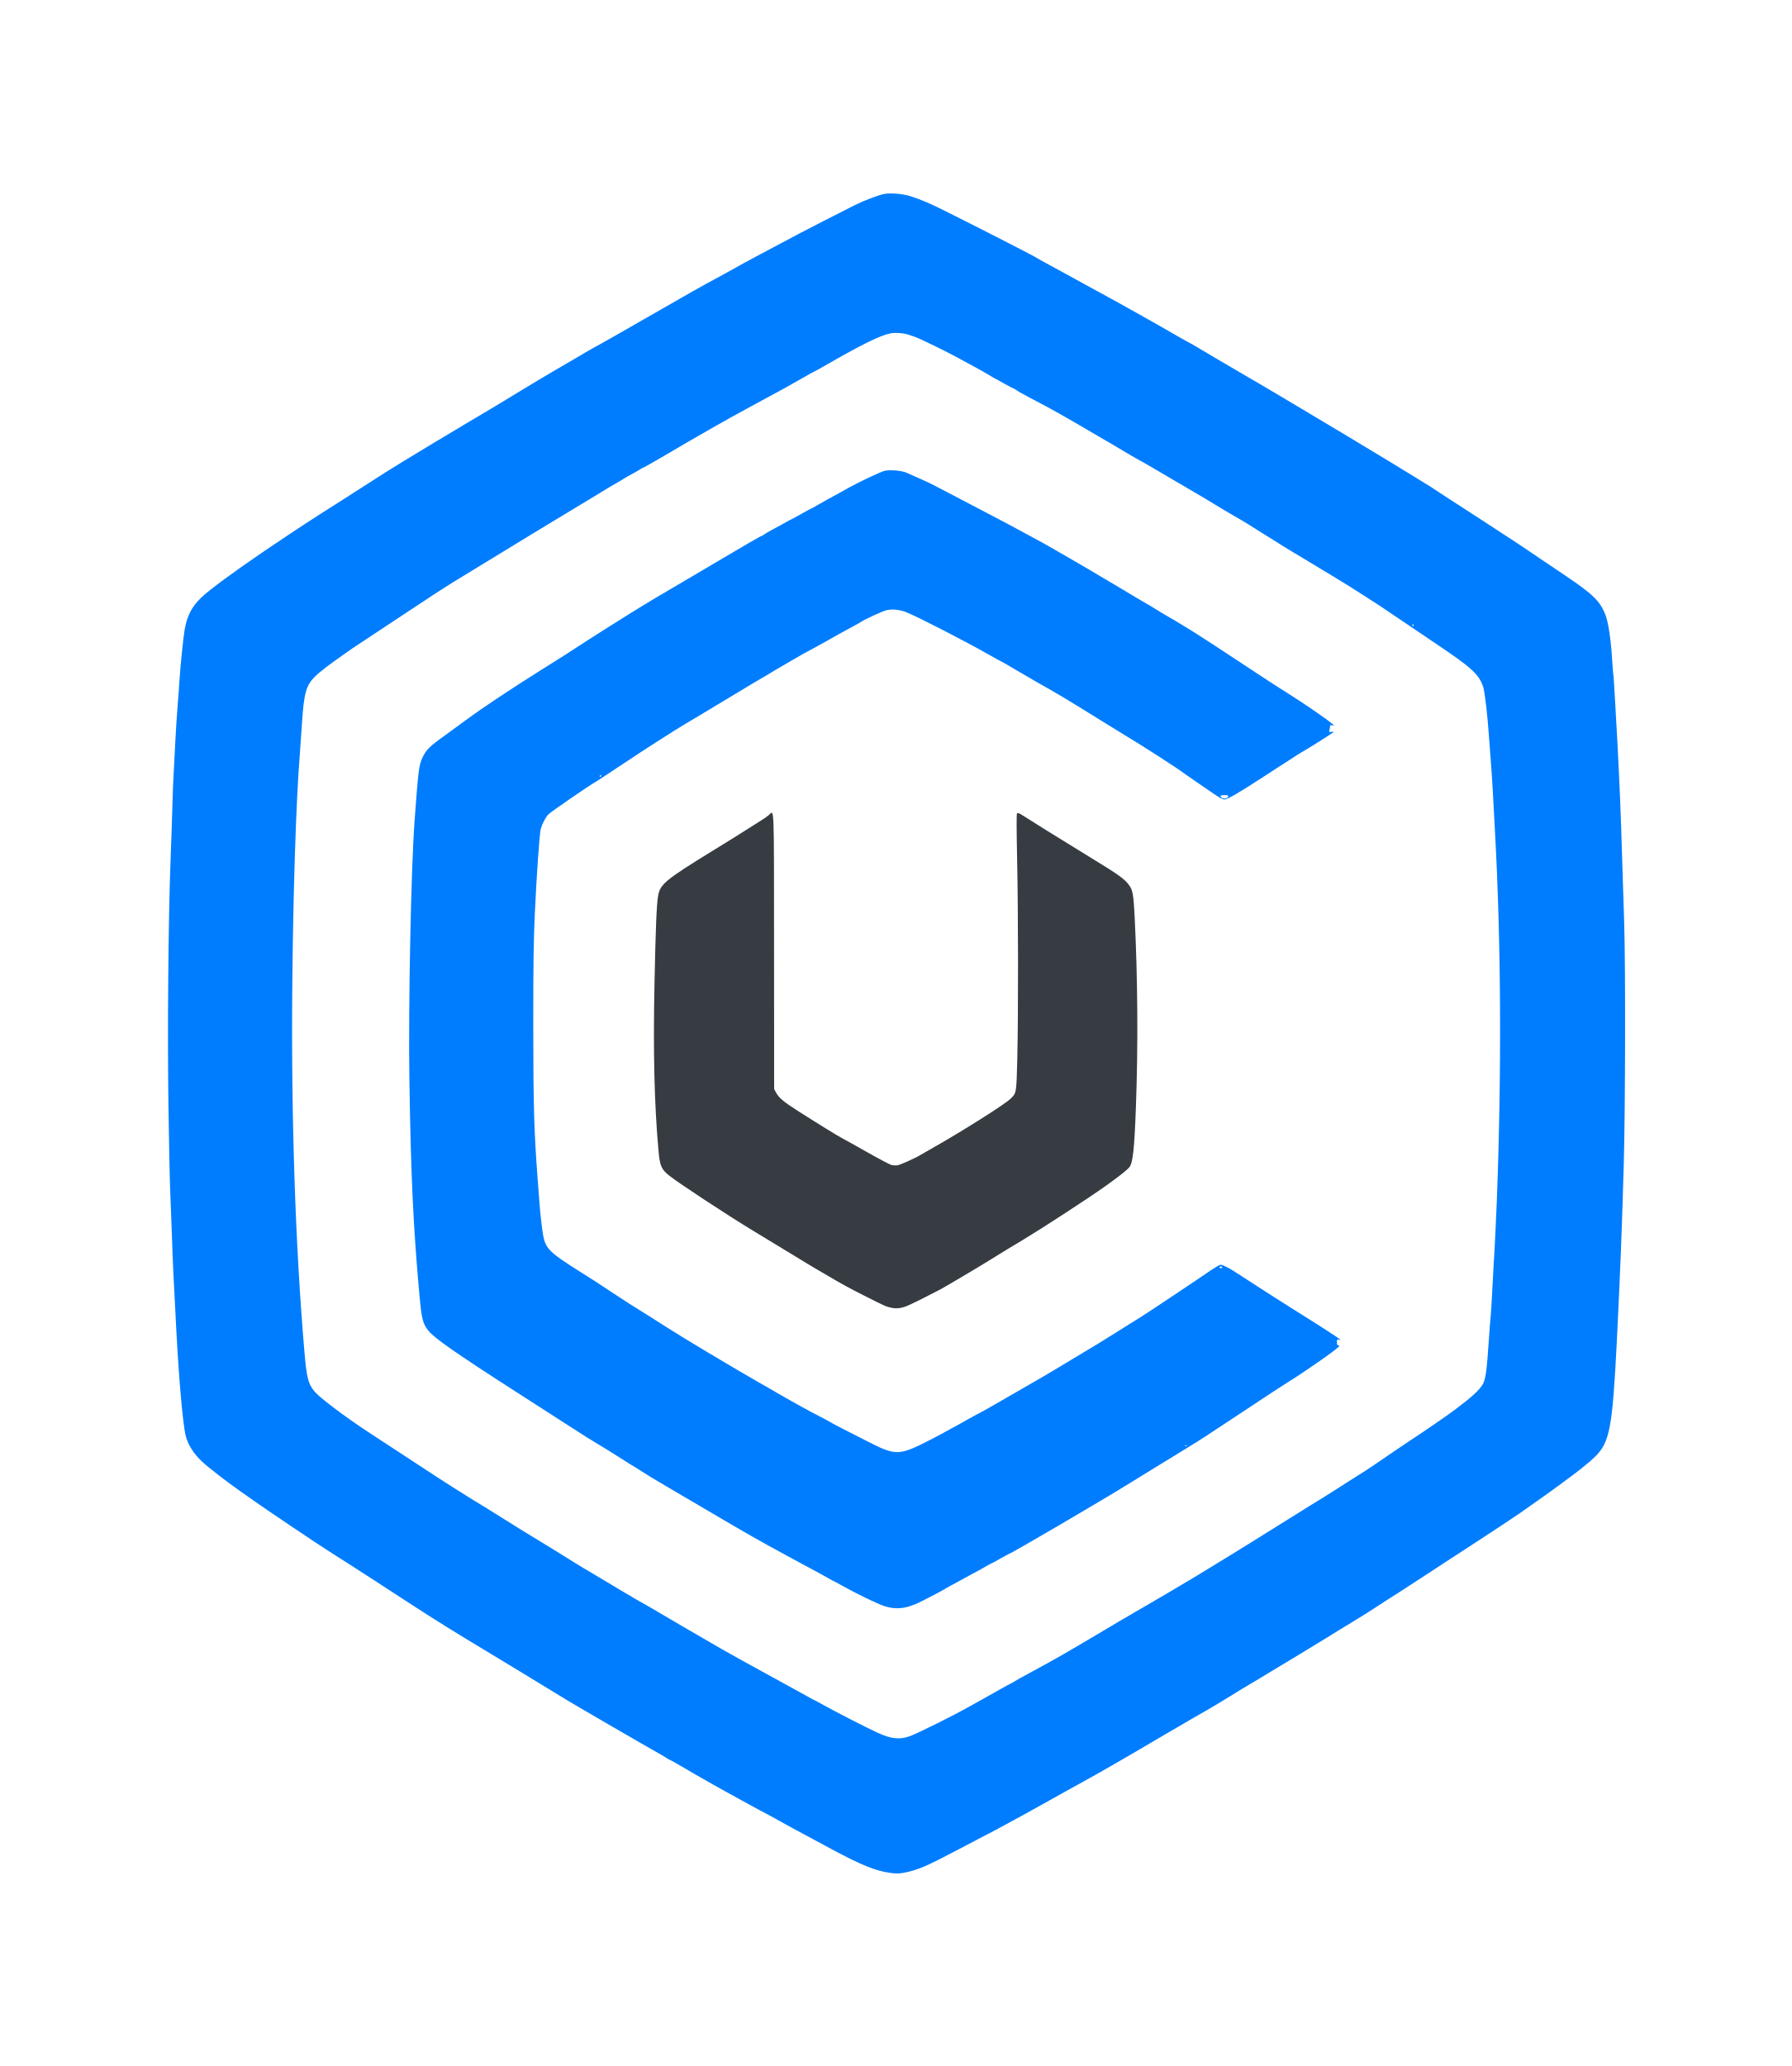
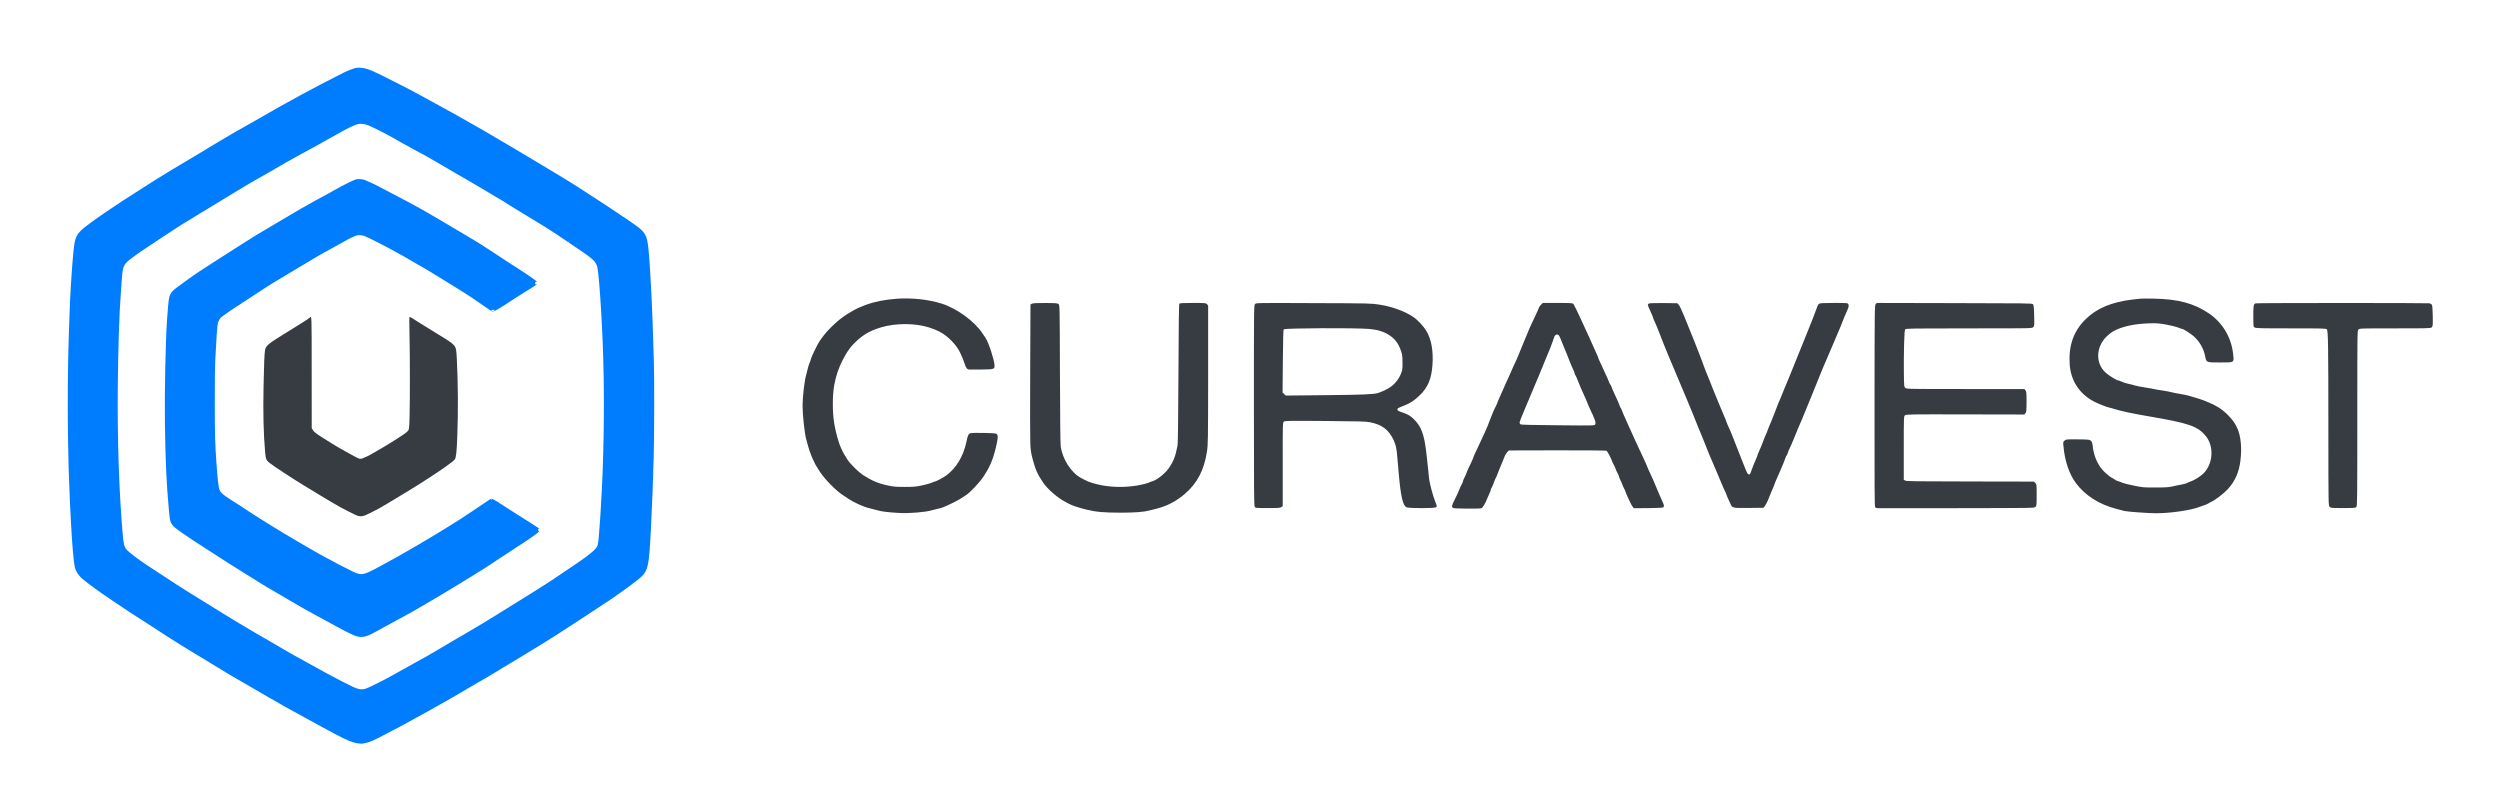
- <svg xmlns="http://www.w3.org/2000/svg" viewBox="0 0 1067.061 1230.040" width="1067.061" height="1230.040">
-   <g transform="translate(16.838,98.327) scale(0.521648)">
+ <svg xmlns="http://www.w3.org/2000/svg" viewBox="0 0 3699.127 1200.000" width="3699.127" height="1200.000">
+   <g transform="translate(17.058,83.307) scale(0.521648)">
    <g id="icon">
      <g transform="translate(0,1968) scale(0.1,-0.1)">
        <path d="M9765 19350 c-69 -15 -233 -78 -333 -128 -156 -78 -582 -297 -642 -329 -30 -17 -109 -58 -175 -93 -66 -35 -183 -97 -260 -138 -77 -42 -165 -89 -195 -105 -30 -16 -84 -46 -120 -67 -36 -20 -99 -55 -140 -77 -200 -107 -351 -192 -900 -508 -217 -125 -433 -248 -480 -273 -47 -25 -119 -66 -160 -90 -100 -59 -104 -62 -340 -199 -113 -66 -293 -173 -400 -239 -107 -66 -238 -145 -290 -176 -430 -253 -1115 -666 -1250 -753 -19 -12 -75 -49 -125 -80 -49 -32 -128 -82 -175 -112 -47 -30 -129 -83 -182 -117 -357 -225 -529 -338 -898 -587 -348 -236 -635 -447 -727 -536 -107 -105 -158 -203 -187 -358 -16 -91 -49 -414 -61 -600 -3 -55 -12 -179 -20 -275 -8 -96 -19 -269 -25 -385 -6 -115 -14 -280 -19 -365 -6 -85 -13 -265 -16 -400 -3 -135 -13 -414 -21 -620 -25 -662 -36 -1934 -24 -2785 6 -423 15 -862 20 -975 5 -113 14 -347 20 -520 9 -282 17 -462 50 -1075 30 -570 74 -1064 106 -1202 23 -101 91 -209 187 -299 77 -72 295 -240 452 -349 39 -27 99 -69 135 -95 116 -83 696 -474 830 -559 47 -30 115 -74 153 -98 37 -24 100 -64 140 -89 131 -84 171 -110 277 -179 149 -96 246 -159 400 -260 198 -128 188 -122 410 -261 113 -70 304 -187 425 -259 121 -73 303 -183 405 -245 102 -62 245 -149 318 -194 73 -45 183 -112 245 -149 104 -63 887 -517 1030 -597 35 -19 74 -43 87 -52 14 -10 28 -18 32 -18 4 0 58 -30 120 -66 62 -37 142 -84 178 -104 36 -20 112 -64 170 -97 122 -70 620 -343 625 -343 2 0 50 -26 107 -58 57 -32 141 -79 188 -104 47 -25 112 -61 145 -78 33 -18 92 -50 130 -70 39 -21 120 -64 180 -97 347 -186 509 -252 677 -274 80 -10 104 -9 171 5 149 31 245 72 612 266 55 29 156 82 225 118 69 35 154 80 190 99 227 122 460 250 625 343 105 59 246 138 315 175 126 69 329 183 495 280 50 29 143 83 208 121 65 38 133 78 151 89 18 11 111 65 205 120 95 55 184 107 199 116 15 9 44 26 65 38 74 42 108 61 140 80 99 57 174 102 277 166 63 40 158 97 210 128 52 30 167 99 255 153 88 53 239 145 335 202 96 58 238 144 315 192 77 48 205 127 285 175 80 48 197 121 260 163 106 69 166 108 260 167 72 46 221 143 415 270 110 73 249 163 308 201 127 81 587 384 667 440 101 70 311 219 359 254 26 19 82 60 123 90 177 128 307 232 374 298 169 166 199 328 249 1312 41 832 58 1263 80 2040 17 627 20 2213 5 2720 -32 1060 -42 1346 -60 1720 -11 228 -22 447 -25 485 -3 39 -12 198 -20 355 -9 157 -17 292 -20 300 -2 8 -9 94 -15 190 -13 212 -43 408 -75 489 -60 154 -143 235 -460 448 -126 85 -301 202 -387 261 -86 59 -212 143 -280 186 -68 44 -199 129 -293 191 -93 61 -204 133 -245 159 -71 45 -162 104 -289 188 -31 21 -72 47 -91 58 -19 12 -78 47 -130 80 -52 32 -122 75 -155 95 -33 20 -90 55 -128 78 -96 60 -825 497 -1117 670 -74 44 -183 109 -243 144 -59 35 -187 111 -285 167 -194 113 -479 281 -556 327 -27 17 -78 46 -115 65 -36 20 -110 61 -164 93 -117 68 -123 71 -407 231 -124 70 -307 171 -408 226 -101 54 -272 148 -380 208 -108 59 -231 126 -272 148 -41 22 -79 44 -85 48 -24 18 -541 283 -1002 514 -230 115 -296 143 -443 192 -83 27 -235 40 -305 24z m290 -1607 c22 -8 51 -18 65 -22 53 -17 360 -167 495 -241 28 -15 106 -58 175 -95 69 -37 154 -85 189 -107 34 -21 64 -38 66 -38 2 0 47 -25 100 -55 54 -30 101 -55 105 -55 4 0 18 -8 31 -18 13 -11 83 -49 154 -87 246 -128 364 -194 795 -447 80 -47 162 -95 183 -107 21 -12 82 -48 135 -80 53 -32 126 -74 162 -93 36 -19 128 -72 205 -118 77 -45 156 -92 175 -103 19 -11 47 -27 62 -36 14 -9 86 -51 160 -94 73 -42 174 -102 223 -133 50 -31 149 -89 220 -131 72 -41 146 -85 165 -97 19 -13 99 -63 178 -112 78 -49 172 -108 210 -131 37 -24 144 -89 237 -144 238 -143 491 -296 550 -334 28 -18 102 -65 165 -105 63 -40 142 -91 175 -113 81 -55 387 -261 627 -423 422 -284 498 -353 548 -500 17 -49 50 -329 65 -559 3 -49 13 -169 20 -265 8 -96 19 -265 25 -375 5 -110 17 -319 25 -465 69 -1257 76 -2740 20 -4205 -9 -214 -20 -457 -25 -540 -5 -82 -17 -283 -25 -445 -8 -162 -17 -311 -20 -330 -3 -19 -12 -141 -21 -270 -22 -341 -37 -450 -69 -504 -40 -68 -124 -145 -320 -292 -85 -64 -345 -243 -510 -351 -57 -37 -191 -128 -406 -275 -52 -36 -142 -95 -200 -130 -57 -36 -159 -100 -226 -144 -67 -43 -145 -92 -173 -109 -28 -16 -205 -126 -393 -244 -367 -229 -548 -342 -655 -407 -37 -23 -141 -87 -232 -142 -91 -56 -209 -128 -263 -159 -54 -32 -111 -65 -125 -74 -64 -38 -96 -58 -202 -119 -61 -36 -119 -70 -128 -75 -9 -6 -35 -21 -57 -33 -22 -12 -56 -32 -77 -44 -20 -13 -83 -50 -140 -82 -56 -33 -227 -134 -378 -224 -267 -159 -409 -240 -690 -392 -74 -40 -152 -83 -172 -96 -21 -13 -40 -24 -42 -24 -3 0 -67 -35 -143 -78 -76 -43 -169 -96 -208 -117 -38 -21 -88 -48 -110 -61 -178 -102 -602 -313 -695 -346 -115 -40 -207 -30 -360 39 -112 50 -504 251 -642 329 -43 24 -79 44 -82 44 -2 0 -39 20 -82 44 -219 121 -466 257 -524 288 -153 83 -373 205 -470 261 -242 139 -623 362 -768 448 -44 26 -103 60 -162 92 -30 17 -66 38 -80 47 -14 9 -29 19 -35 21 -9 4 -149 87 -200 119 -13 8 -69 42 -126 75 -56 33 -118 70 -138 82 -20 12 -49 30 -66 39 -16 9 -52 31 -80 49 -105 66 -394 245 -495 305 -58 35 -199 122 -315 195 -115 73 -286 179 -380 235 -93 57 -255 160 -360 228 -104 69 -212 139 -240 157 -82 53 -429 280 -585 383 -259 171 -530 375 -593 446 -81 91 -99 158 -126 481 -102 1199 -150 2634 -137 4135 9 1068 43 2139 87 2680 5 69 16 224 24 345 22 339 47 429 149 529 46 47 176 147 306 236 28 19 66 46 85 60 19 14 55 39 82 56 26 17 227 150 446 295 429 285 536 354 667 435 47 28 216 131 375 229 337 207 825 503 1075 653 96 57 191 115 210 127 43 27 134 82 176 106 17 9 42 23 55 31 13 7 31 18 39 24 8 6 45 28 82 48 37 19 86 47 108 61 22 14 42 25 45 25 5 0 96 52 230 130 399 235 749 434 945 539 85 46 202 110 260 141 58 32 137 75 175 95 39 21 127 71 197 111 70 41 130 74 133 74 3 0 83 44 178 99 388 222 583 317 699 341 54 11 160 3 213 -17z m5760 -3313 c3 -5 1 -10 -4 -10 -6 0 -11 5 -11 10 0 6 2 10 4 10 3 0 8 -4 11 -10z M9775 16191 c-54 -15 -311 -137 -415 -196 -51 -30 -91 -52 -230 -127 -30 -17 -85 -48 -122 -69 -36 -22 -69 -39 -71 -39 -3 0 -53 -27 -111 -60 -58 -33 -108 -60 -110 -60 -2 0 -33 -16 -68 -36 -34 -20 -101 -56 -148 -81 -47 -25 -92 -52 -101 -59 -8 -8 -19 -14 -23 -14 -10 0 -207 -114 -486 -280 -80 -48 -255 -151 -390 -230 -306 -179 -427 -251 -510 -303 -36 -22 -94 -58 -130 -80 -71 -44 -155 -97 -210 -132 -19 -12 -59 -37 -89 -56 -30 -19 -103 -65 -163 -104 -214 -140 -327 -212 -553 -353 -343 -215 -677 -438 -848 -565 -84 -62 -199 -146 -256 -187 -156 -111 -202 -157 -240 -240 -42 -90 -48 -143 -91 -725 -41 -573 -72 -2101 -59 -2970 17 -1083 44 -1665 115 -2445 25 -273 37 -320 103 -404 67 -84 320 -260 991 -691 375 -240 471 -302 591 -380 217 -140 266 -171 349 -220 91 -54 158 -96 301 -187 49 -32 91 -58 93 -58 2 0 40 -24 85 -53 102 -65 132 -84 311 -189 80 -47 289 -170 465 -273 467 -275 592 -346 910 -518 61 -33 139 -75 175 -95 36 -19 99 -53 140 -75 41 -22 105 -57 142 -78 36 -22 69 -39 71 -39 3 0 51 -26 108 -58 163 -91 387 -199 469 -227 101 -34 198 -34 297 -1 39 14 80 29 90 35 10 5 38 19 63 31 63 31 233 121 245 130 6 5 37 22 70 40 33 17 78 41 100 54 22 12 81 44 130 71 50 26 120 65 157 86 36 22 69 39 71 39 3 0 49 25 102 55 54 30 99 55 101 55 19 0 1074 618 1359 795 39 24 97 60 130 80 33 20 92 56 130 80 39 24 97 60 130 80 33 20 90 55 128 78 37 23 118 73 180 111 150 92 123 74 617 401 239 159 464 306 500 328 188 115 558 373 590 411 10 13 10 16 -4 16 -12 0 -16 9 -16 36 0 31 3 35 20 29 11 -3 20 -4 20 -2 0 5 -108 77 -210 142 -19 12 -60 38 -90 57 -102 64 -210 133 -273 172 -168 106 -199 126 -362 231 -66 43 -145 94 -175 113 -30 19 -75 48 -99 64 -61 41 -137 78 -159 78 -10 0 -58 -28 -108 -61 -153 -106 -736 -494 -802 -535 -34 -21 -92 -57 -127 -79 -36 -22 -134 -83 -217 -136 -84 -53 -193 -120 -243 -149 -49 -29 -173 -104 -275 -165 -168 -103 -318 -190 -808 -471 -90 -52 -165 -94 -168 -94 -4 0 -226 -123 -254 -140 -8 -6 -24 -14 -35 -19 -11 -5 -45 -23 -75 -41 -30 -18 -125 -68 -210 -112 -345 -177 -386 -178 -690 -24 -246 124 -443 226 -455 236 -5 4 -48 27 -95 51 -105 53 -303 162 -475 261 -71 42 -179 104 -240 138 -336 193 -884 521 -1060 635 -71 46 -244 155 -419 264 -32 20 -119 77 -193 126 -160 107 -199 132 -385 249 -316 199 -368 249 -397 384 -12 59 -37 265 -45 387 -3 44 -13 168 -21 275 -41 542 -49 824 -50 1750 0 717 4 983 18 1280 21 449 53 910 68 965 14 52 51 124 84 163 20 24 495 351 541 372 6 3 116 75 245 161 220 146 368 243 449 294 40 25 81 51 201 128 47 30 184 113 305 184 120 72 314 188 429 258 116 70 235 142 265 158 30 17 66 38 80 47 14 10 97 59 185 110 213 124 212 123 355 200 69 37 149 82 178 99 52 30 101 57 247 136 39 21 75 41 80 45 34 27 261 132 305 141 70 15 155 5 230 -26 153 -64 677 -334 953 -491 71 -41 132 -74 135 -74 2 0 79 -44 171 -99 91 -54 189 -111 218 -127 242 -136 340 -194 726 -434 119 -74 250 -155 289 -178 194 -116 591 -371 668 -430 14 -10 75 -52 135 -94 61 -41 153 -104 206 -141 62 -43 107 -67 124 -67 34 0 162 74 426 246 68 45 157 102 197 128 39 25 105 67 145 93 39 27 80 52 90 58 92 52 365 224 390 245 4 4 -7 5 -24 2 -30 -4 -32 -3 -25 19 4 13 8 32 7 43 0 14 6 17 27 13 26 -5 26 -4 -9 23 -77 63 -331 236 -490 336 -128 80 -278 177 -674 439 -126 83 -252 166 -280 183 -27 18 -81 52 -120 77 -38 24 -97 61 -130 80 -33 20 -78 47 -100 61 -22 13 -47 27 -55 31 -12 6 -160 95 -220 133 -8 5 -55 33 -105 61 -49 29 -214 127 -365 217 -151 91 -358 212 -460 270 -102 58 -201 115 -220 127 -19 12 -134 75 -255 140 -121 65 -242 130 -270 145 -82 44 -250 132 -420 220 -88 46 -212 110 -275 144 -122 65 -156 81 -232 115 -27 12 -67 30 -90 40 -24 11 -65 29 -93 41 -54 25 -194 36 -250 21z m-3235 -3481 c0 -5 -5 -10 -11 -10 -5 0 -7 5 -4 10 3 6 8 10 11 10 2 0 4 -4 4 -10z m7158 -237 c-4 -22 -53 -30 -74 -12 -25 20 -15 29 32 29 38 0 45 -3 42 -17z m-68 -5373 c0 -5 -7 -10 -15 -10 -8 0 -15 5 -15 10 0 6 7 10 15 10 8 0 15 -4 15 -10z m-403 -2036 c-3 -3 -12 -4 -19 -1 -8 3 -5 6 6 6 11 1 17 -2 13 -5z" fill="#007DFE" />
      </g>
      <g transform="translate(0,1968) scale(0.1,-0.1)">
        <path d="M8454 12262 c-17 -15 -60 -45 -95 -66 -35 -22 -100 -63 -144 -91 -135 -86 -203 -128 -400 -249 -537 -330 -601 -382 -624 -512 -18 -97 -29 -368 -42 -1008 -16 -777 -2 -1370 45 -1896 16 -183 32 -220 125 -294 109 -87 670 -455 956 -628 94 -56 285 -172 425 -258 140 -86 284 -173 320 -193 36 -21 83 -48 105 -61 164 -97 244 -141 415 -227 251 -127 247 -125 314 -140 64 -14 126 -4 206 33 72 33 277 136 359 180 77 42 521 306 624 372 31 20 177 109 324 197 224 135 737 469 928 605 168 120 256 190 279 222 37 55 54 211 71 682 26 694 21 1470 -15 2185 -12 236 -22 290 -59 342 -56 78 -111 117 -456 328 -448 275 -608 375 -771 479 -31 20 -49 25 -56 18 -7 -7 -6 -173 1 -529 13 -609 14 -1744 2 -2264 -10 -405 -9 -399 -79 -466 -71 -67 -549 -369 -892 -563 -69 -39 -132 -75 -140 -80 -47 -30 -221 -108 -253 -114 -20 -4 -54 -2 -74 3 -21 6 -146 72 -278 147 -132 75 -258 145 -280 156 -47 24 -287 172 -505 311 -169 108 -220 151 -253 212 l-22 40 -1 1575 c-1 1729 4 1609 -60 1552z" fill="#373C42" />
      </g>
    </g>
  </g>
+   <g transform="translate(1154.161,306.348) scale(0.854883)">
+     <g id="text" transform="translate(0,558) scale(0.1,-0.1)">
+       <path d="M2020 3993 c-404 -29 -702 -138 -985 -357 -89 -70 -226 -206 -278 -278 -25 -34 -56 -75 -67 -91 -31 -39 -146 -276 -155 -316 -4 -18 -15 -52 -26 -75 -10 -24 -24 -67 -30 -97 -6 -30 -20 -83 -30 -119 -26 -85 -59 -376 -59 -515 0 -161 35 -483 63 -584 14 -47 29 -104 35 -126 17 -65 67 -197 90 -240 12 -22 22 -43 22 -46 0 -8 55 -98 99 -164 86 -127 269 -312 382 -386 20 -13 63 -42 95 -64 104 -70 276 -148 383 -171 35 -8 94 -23 130 -34 71 -21 192 -35 391 -46 158 -8 447 16 541 46 37 11 91 24 120 30 57 10 118 35 264 107 85 42 109 56 215 127 76 50 232 216 302 321 104 157 159 282 207 475 40 160 48 228 28 255 -14 19 -30 20 -219 25 -112 3 -218 1 -236 -3 -39 -10 -54 -38 -75 -147 -50 -247 -179 -464 -353 -588 -51 -37 -173 -102 -191 -102 -8 0 -32 -9 -53 -20 -22 -11 -97 -32 -167 -47 -111 -24 -151 -27 -303 -27 -152 0 -192 3 -300 26 -161 34 -283 87 -430 184 -72 48 -211 185 -257 254 -39 59 -93 150 -93 157 0 3 -11 27 -24 53 -39 78 -93 274 -118 425 -32 202 -32 478 0 660 29 161 75 298 147 438 79 154 146 244 257 344 118 106 238 170 408 221 257 76 597 74 835 -4 55 -18 130 -47 166 -66 119 -60 241 -170 324 -293 34 -49 91 -175 114 -250 27 -88 48 -116 87 -118 16 0 113 0 215 1 214 2 224 6 222 71 -4 95 -101 393 -153 471 -9 14 -33 50 -54 81 -138 211 -444 434 -706 517 -228 72 -520 104 -780 85z M23545 3994 c-16 -2 -73 -9 -125 -14 -365 -41 -631 -151 -826 -345 -207 -205 -295 -459 -272 -782 20 -281 171 -510 423 -641 66 -34 237 -102 257 -102 7 0 47 -11 88 -24 116 -37 320 -81 610 -130 685 -117 835 -169 974 -335 150 -179 132 -486 -37 -652 -54 -53 -161 -120 -222 -139 -22 -7 -49 -19 -60 -26 -11 -7 -49 -18 -85 -24 -36 -6 -105 -20 -155 -32 -77 -18 -121 -22 -305 -22 -206 -1 -222 0 -380 33 -91 18 -178 40 -194 48 -16 8 -50 21 -77 29 -26 8 -51 19 -54 24 -4 6 -25 20 -48 31 -62 31 -162 123 -206 188 -73 108 -116 228 -131 366 -7 56 -13 74 -33 91 -23 19 -37 21 -224 23 -192 2 -201 1 -228 -20 -27 -22 -28 -24 -21 -97 20 -246 98 -480 209 -631 163 -223 408 -379 716 -458 53 -14 112 -29 131 -34 47 -12 421 -39 545 -39 256 0 614 53 760 112 28 11 66 24 85 30 19 6 46 18 60 27 14 9 38 23 55 30 62 27 215 143 279 213 125 134 195 288 221 484 19 146 19 274 0 393 -28 169 -87 282 -215 412 -53 53 -115 103 -164 132 -43 26 -80 47 -83 47 -2 0 -30 12 -61 27 -72 34 -167 69 -257 94 -38 11 -90 26 -115 34 -25 8 -90 21 -145 30 -55 8 -123 22 -151 30 -28 8 -99 21 -158 30 -60 8 -125 19 -145 25 -21 5 -96 19 -167 29 -71 11 -148 27 -172 35 -23 8 -70 20 -103 26 -34 6 -85 22 -114 36 -30 13 -59 24 -65 24 -24 0 -159 82 -213 131 -181 161 -175 443 13 628 33 32 84 73 115 90 145 82 363 130 620 138 129 4 170 1 295 -21 80 -14 172 -37 205 -50 33 -14 66 -26 73 -26 21 0 130 -69 190 -118 104 -87 181 -216 207 -347 23 -118 16 -115 260 -115 255 0 243 -8 225 151 -31 285 -183 538 -417 697 -259 176 -533 249 -958 257 -110 2 -213 1 -230 -1z M4360 3907 l-25 -13 -5 -1134 c-3 -624 -2 -1198 2 -1275 5 -114 13 -164 41 -270 49 -183 83 -259 179 -402 75 -113 260 -273 388 -337 25 -12 54 -27 65 -34 45 -26 161 -65 290 -97 166 -42 309 -55 605 -55 238 0 405 13 490 37 30 8 89 24 130 33 71 17 181 57 225 82 11 7 34 18 50 26 51 25 137 84 208 144 216 183 337 413 386 733 19 124 20 182 21 1320 0 655 1 1196 0 1203 0 6 -9 21 -20 32 -19 19 -33 20 -244 20 -170 0 -226 -3 -234 -13 -8 -9 -13 -381 -16 -1207 -3 -708 -9 -1215 -15 -1245 -37 -193 -72 -281 -158 -403 -63 -88 -205 -200 -278 -218 -17 -4 -48 -16 -69 -27 -22 -10 -105 -31 -185 -45 -206 -35 -419 -35 -616 1 -131 25 -229 55 -300 94 -16 9 -43 23 -60 31 -174 90 -328 330 -357 554 -6 52 -11 522 -13 1263 -4 1175 -4 1180 -24 1196 -18 15 -51 17 -228 18 -150 1 -215 -3 -233 -12z M8222 3902 c-20 -20 -20 -44 -20 -1754 0 -1471 2 -1736 14 -1755 14 -23 17 -23 228 -23 189 0 216 2 235 18 l22 17 0 721 c-1 701 0 722 19 739 18 16 62 17 717 12 592 -5 710 -8 777 -22 209 -43 322 -130 407 -310 38 -83 53 -150 64 -305 4 -47 15 -180 26 -297 34 -376 70 -527 130 -559 40 -20 486 -21 514 0 18 13 17 17 -18 107 -33 84 -85 273 -100 369 -4 19 -11 91 -17 160 -6 69 -22 217 -36 330 -38 304 -87 432 -211 556 -60 61 -105 87 -213 123 -58 20 -75 30 -75 45 0 22 6 26 109 66 114 44 190 94 282 185 138 136 198 278 216 514 19 249 -18 455 -108 602 -52 83 -152 190 -227 239 -144 97 -364 177 -582 211 -137 22 -163 23 -1137 26 -980 4 -997 4 -1016 -15z m1978 -432 c139 -12 256 -48 346 -108 101 -67 157 -143 201 -269 23 -68 27 -95 27 -203 1 -116 -1 -131 -28 -198 -37 -90 -104 -175 -183 -229 -58 -39 -152 -84 -218 -103 -75 -22 -268 -30 -906 -36 l-687 -7 -27 27 -27 27 5 540 c3 396 8 544 16 552 22 22 1224 28 1481 7z M13171 3889 c-17 -17 -31 -35 -31 -41 0 -6 -40 -95 -89 -197 -49 -102 -92 -197 -96 -211 -4 -14 -19 -49 -32 -79 -14 -30 -31 -70 -38 -90 -8 -20 -30 -74 -50 -121 -20 -47 -43 -103 -51 -125 -8 -22 -25 -62 -38 -90 -41 -86 -73 -157 -115 -255 -23 -52 -52 -117 -66 -145 -13 -27 -40 -88 -60 -135 -20 -47 -44 -103 -55 -125 -11 -22 -27 -60 -35 -85 -9 -24 -22 -54 -29 -65 -14 -21 -53 -111 -91 -210 -12 -33 -32 -85 -44 -115 -12 -30 -32 -77 -45 -105 -42 -87 -98 -208 -121 -260 -13 -27 -37 -79 -54 -115 -17 -36 -31 -69 -31 -74 0 -5 -14 -39 -31 -75 -64 -133 -88 -187 -94 -210 -4 -14 -18 -45 -31 -69 -13 -25 -24 -52 -24 -61 0 -9 -10 -32 -21 -51 -12 -19 -28 -53 -36 -75 -15 -43 -46 -112 -99 -216 -41 -81 -43 -106 -8 -119 27 -11 444 -14 482 -4 23 7 70 84 100 164 7 19 24 57 37 84 14 28 25 57 25 65 0 9 8 30 18 46 11 17 27 55 37 85 10 30 24 64 31 76 8 11 22 45 33 75 10 29 35 92 56 139 20 47 47 112 59 144 11 33 35 74 51 92 l30 31 840 2 c462 0 845 -2 851 -7 15 -10 78 -129 94 -178 7 -21 21 -50 30 -64 9 -14 23 -43 30 -65 7 -22 23 -58 36 -81 13 -22 24 -48 24 -56 0 -8 11 -35 23 -59 13 -24 30 -62 37 -84 7 -22 19 -49 26 -60 7 -11 20 -41 29 -65 8 -25 24 -63 35 -85 10 -22 30 -65 44 -95 14 -30 34 -66 45 -79 l18 -24 249 2 c157 1 253 6 261 13 19 15 16 36 -13 98 -14 30 -49 109 -76 175 -91 218 -106 252 -117 271 -14 26 -91 200 -91 208 0 3 -25 59 -56 123 -31 65 -67 143 -81 173 -13 30 -39 87 -58 125 -42 89 -72 157 -124 275 -23 52 -53 118 -65 145 -13 28 -29 67 -36 87 -6 21 -15 40 -20 43 -5 3 -14 22 -20 43 -12 36 -22 60 -93 212 -19 41 -38 86 -42 100 -4 14 -15 36 -25 50 -10 14 -21 36 -25 50 -4 14 -23 59 -43 100 -19 41 -45 98 -57 125 -13 28 -37 80 -54 116 -17 36 -31 70 -31 75 0 5 -11 31 -24 59 -14 27 -41 88 -61 135 -20 47 -47 108 -60 135 -13 28 -78 169 -144 314 -67 146 -129 273 -138 283 -15 16 -38 18 -274 18 l-257 0 -31 -31z m341 -595 c14 -38 41 -103 58 -144 32 -73 67 -161 115 -285 13 -33 33 -78 44 -100 12 -21 21 -46 21 -55 0 -8 8 -29 19 -46 10 -17 22 -41 26 -55 9 -30 99 -241 157 -366 15 -34 28 -65 28 -68 0 -4 13 -34 29 -68 101 -213 117 -258 99 -290 -10 -20 -21 -20 -645 -14 -475 4 -637 8 -648 17 -8 7 -15 21 -15 31 0 10 34 98 76 196 173 408 376 895 450 1080 35 89 67 176 70 193 8 38 39 61 68 51 14 -6 30 -31 48 -77z M15038 3910 c-10 -6 -18 -17 -18 -25 0 -8 20 -57 45 -109 25 -53 45 -101 45 -108 0 -6 9 -30 20 -52 23 -49 74 -172 100 -241 37 -99 94 -242 175 -435 12 -30 62 -147 110 -260 94 -221 164 -387 252 -600 52 -127 67 -164 141 -350 16 -41 44 -109 62 -150 17 -41 38 -93 46 -115 25 -67 107 -267 150 -360 12 -27 31 -72 42 -100 11 -27 37 -88 57 -135 20 -47 48 -111 61 -144 13 -32 27 -63 32 -70 5 -6 15 -29 22 -51 7 -22 21 -56 31 -75 10 -19 27 -56 37 -82 34 -79 33 -79 323 -76 l253 3 28 40 c15 22 37 63 47 90 29 76 71 175 92 221 10 22 19 44 19 49 0 8 16 45 91 215 48 109 86 203 99 242 6 21 15 40 20 43 5 3 16 29 26 58 9 28 20 57 25 63 9 11 50 106 99 229 39 99 72 176 120 285 23 52 99 239 170 415 156 392 227 561 330 795 23 52 50 115 60 140 10 25 35 83 55 130 37 84 75 177 120 295 13 33 33 78 44 101 28 58 34 89 21 113 -10 20 -17 21 -248 21 -195 0 -241 -3 -259 -15 -13 -9 -32 -47 -48 -97 -24 -73 -91 -242 -240 -608 -103 -254 -220 -541 -245 -605 -15 -38 -44 -108 -65 -155 -20 -47 -45 -108 -55 -136 -10 -28 -23 -59 -29 -70 -6 -10 -22 -48 -35 -84 -13 -36 -37 -99 -54 -140 -17 -41 -40 -100 -51 -130 -12 -30 -27 -66 -35 -80 -7 -14 -21 -50 -31 -80 -10 -30 -21 -60 -26 -65 -4 -6 -19 -41 -33 -78 -14 -37 -37 -96 -51 -132 -14 -36 -34 -83 -45 -105 -11 -21 -20 -45 -20 -51 0 -7 -13 -40 -28 -73 -25 -53 -47 -109 -95 -239 -7 -20 -16 -27 -30 -25 -15 2 -29 24 -53 83 -17 44 -42 105 -54 135 -12 30 -33 82 -45 115 -13 33 -37 96 -55 140 -18 44 -43 107 -55 140 -43 111 -76 190 -91 217 -8 15 -23 51 -33 80 -10 29 -35 91 -56 138 -20 47 -50 117 -65 155 -15 39 -42 104 -60 145 -18 41 -42 102 -55 135 -12 33 -29 76 -37 95 -45 103 -132 328 -190 490 -19 54 -129 328 -268 670 -39 97 -82 186 -96 200 l-24 25 -238 3 c-153 1 -243 -2 -254 -8z M18964 3899 c-18 -20 -19 -73 -20 -1759 -2 -1343 1 -1742 10 -1755 6 -9 25 -17 41 -18 17 0 634 0 1373 1 1327 2 1342 2 1362 22 19 19 20 33 20 205 0 182 0 186 -24 210 l-23 23 -1104 2 c-958 1 -1107 3 -1126 16 l-23 14 0 549 c0 533 1 548 20 566 19 17 72 18 1043 16 l1023 -2 19 21 c17 19 19 38 20 197 0 156 -2 179 -18 200 l-18 23 -1019 0 c-987 0 -1019 1 -1041 19 -24 19 -24 22 -27 248 -2 125 -1 346 3 491 6 210 10 266 22 277 12 13 163 15 1104 15 1088 0 1089 0 1110 21 20 20 20 28 16 201 -4 149 -8 183 -21 197 -15 15 -135 16 -1360 18 l-1343 3 -19 -21z M25540 3913 c-36 -13 -40 -34 -40 -219 0 -178 1 -183 22 -198 20 -14 96 -16 629 -16 567 0 607 -1 622 -18 22 -24 26 -251 26 -1788 1 -1254 1 -1260 21 -1282 20 -21 28 -22 234 -22 194 0 214 2 229 18 16 17 17 138 17 1535 0 1504 0 1517 20 1537 20 20 33 20 635 20 592 0 616 1 634 19 18 18 19 34 17 193 -2 106 -7 181 -14 194 -6 12 -26 24 -43 28 -38 7 -2988 7 -3009 -1z" fill="#373C42" />
+     </g>
+   </g>
</svg>
